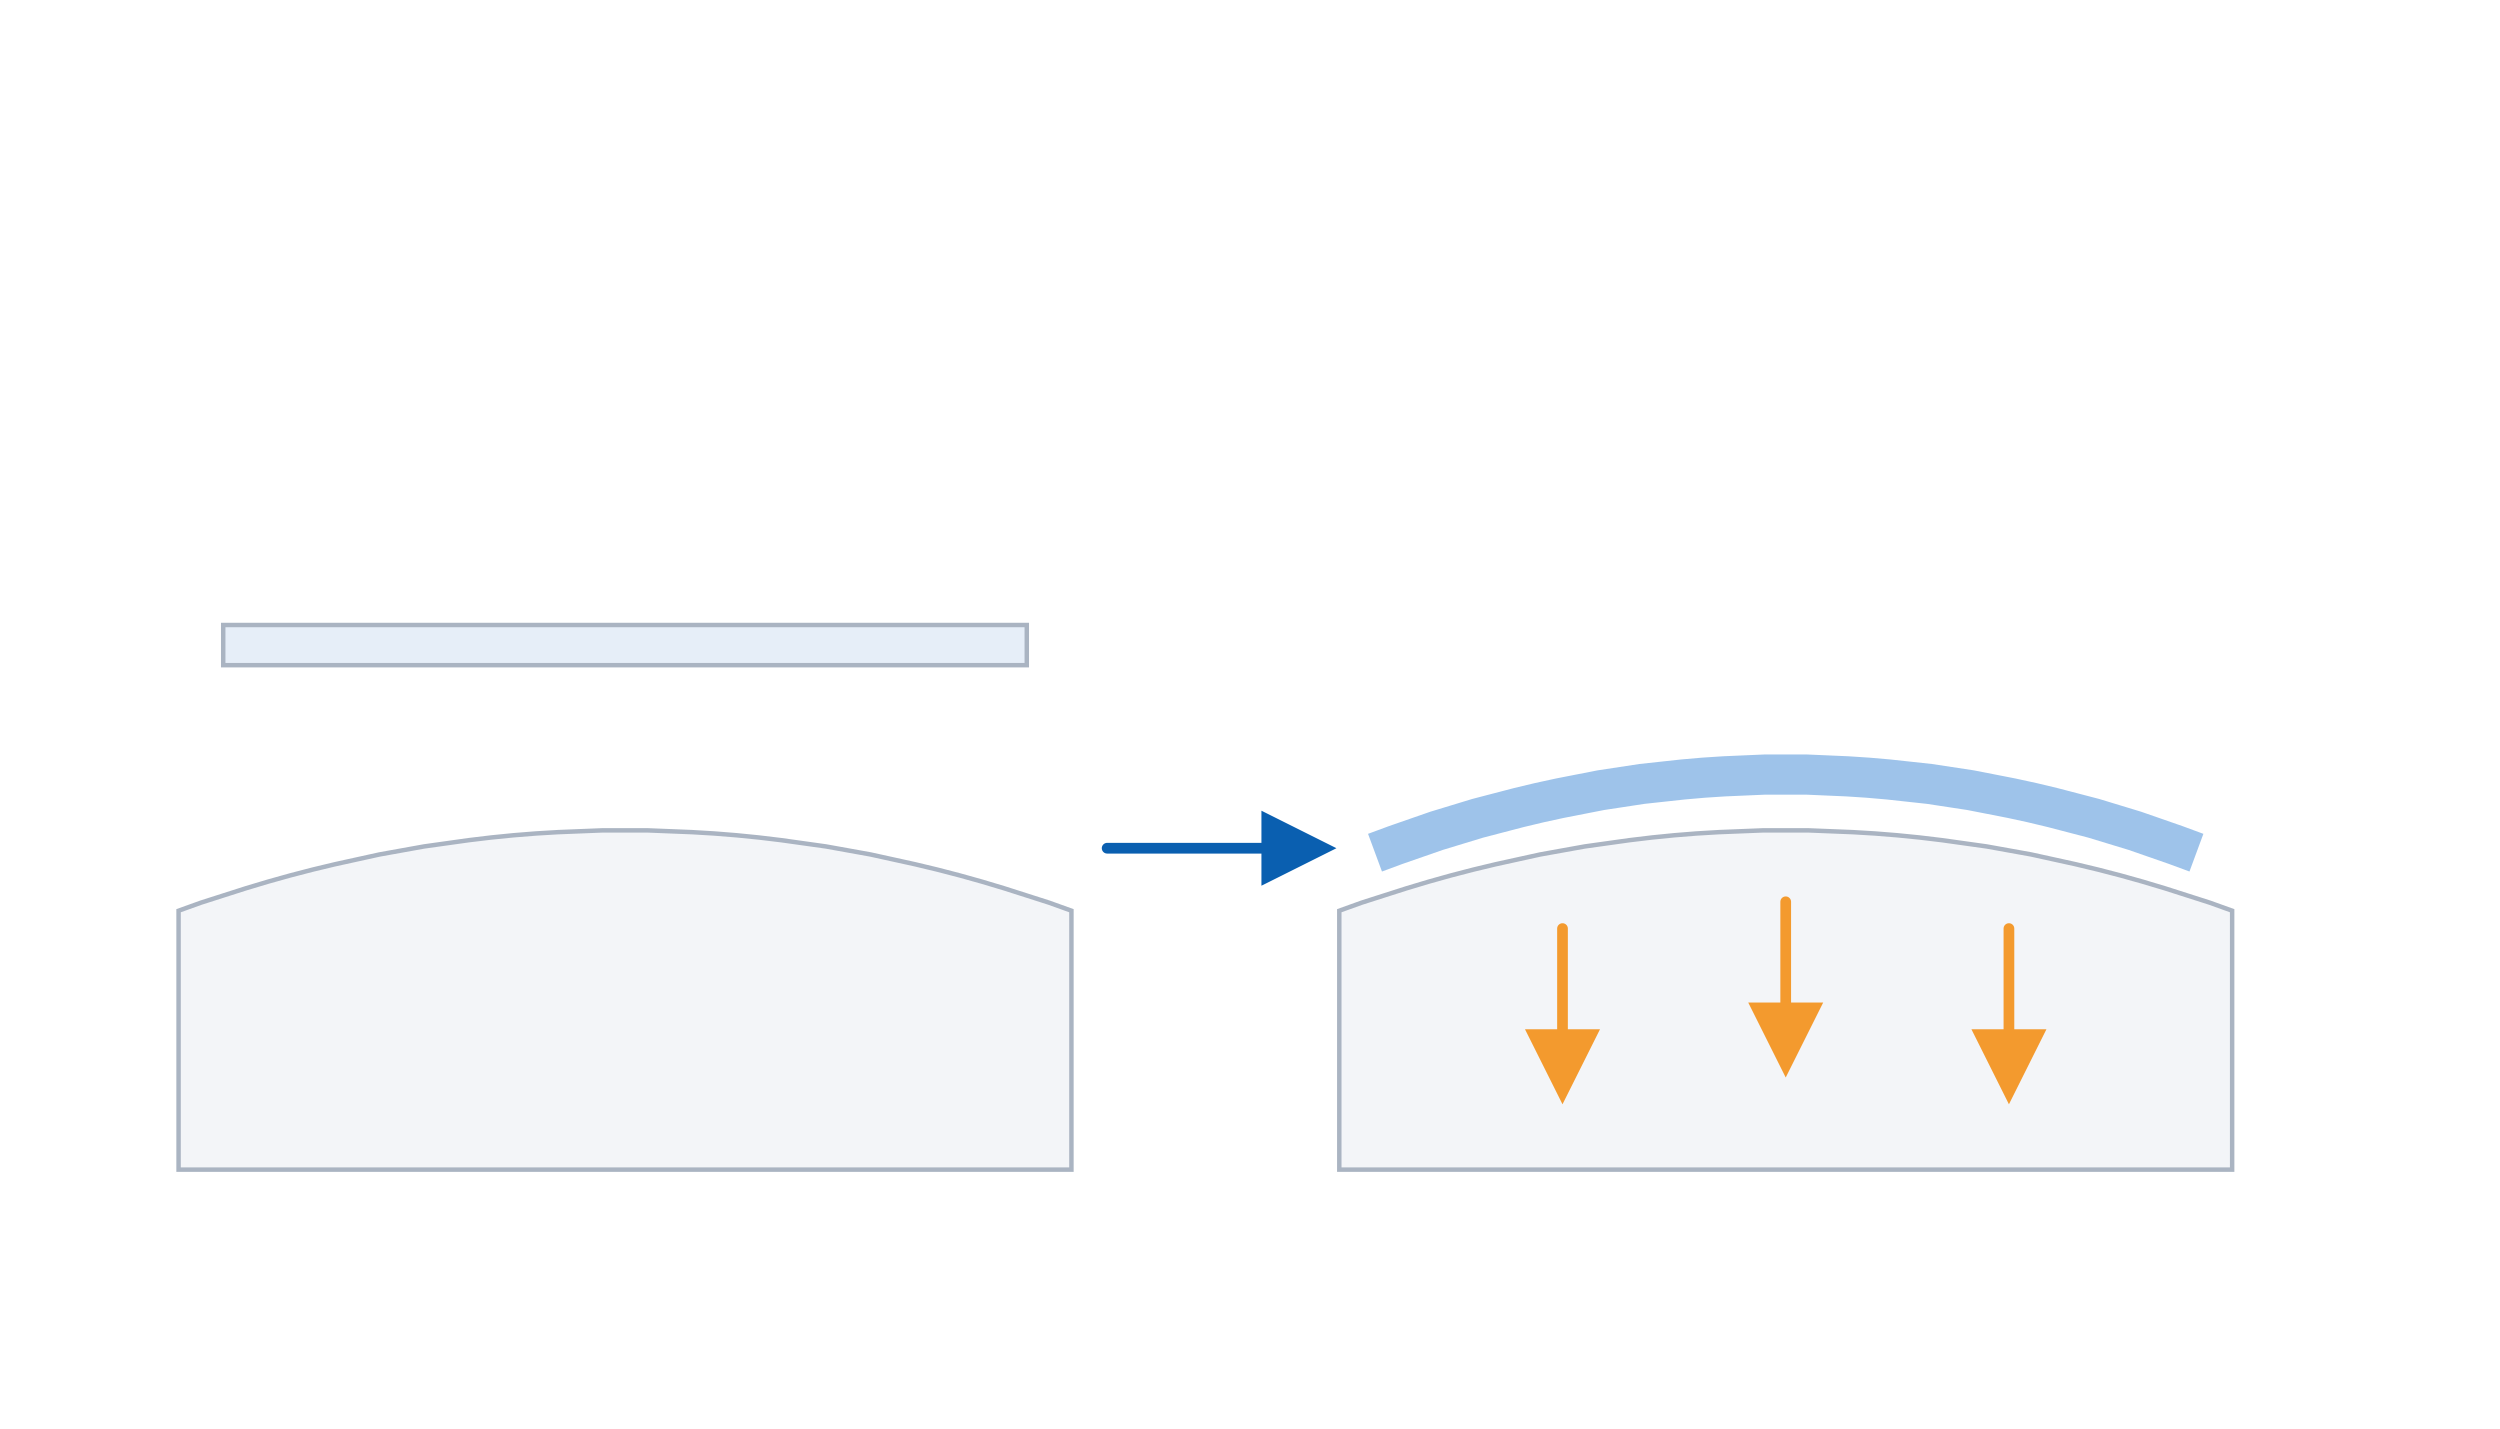
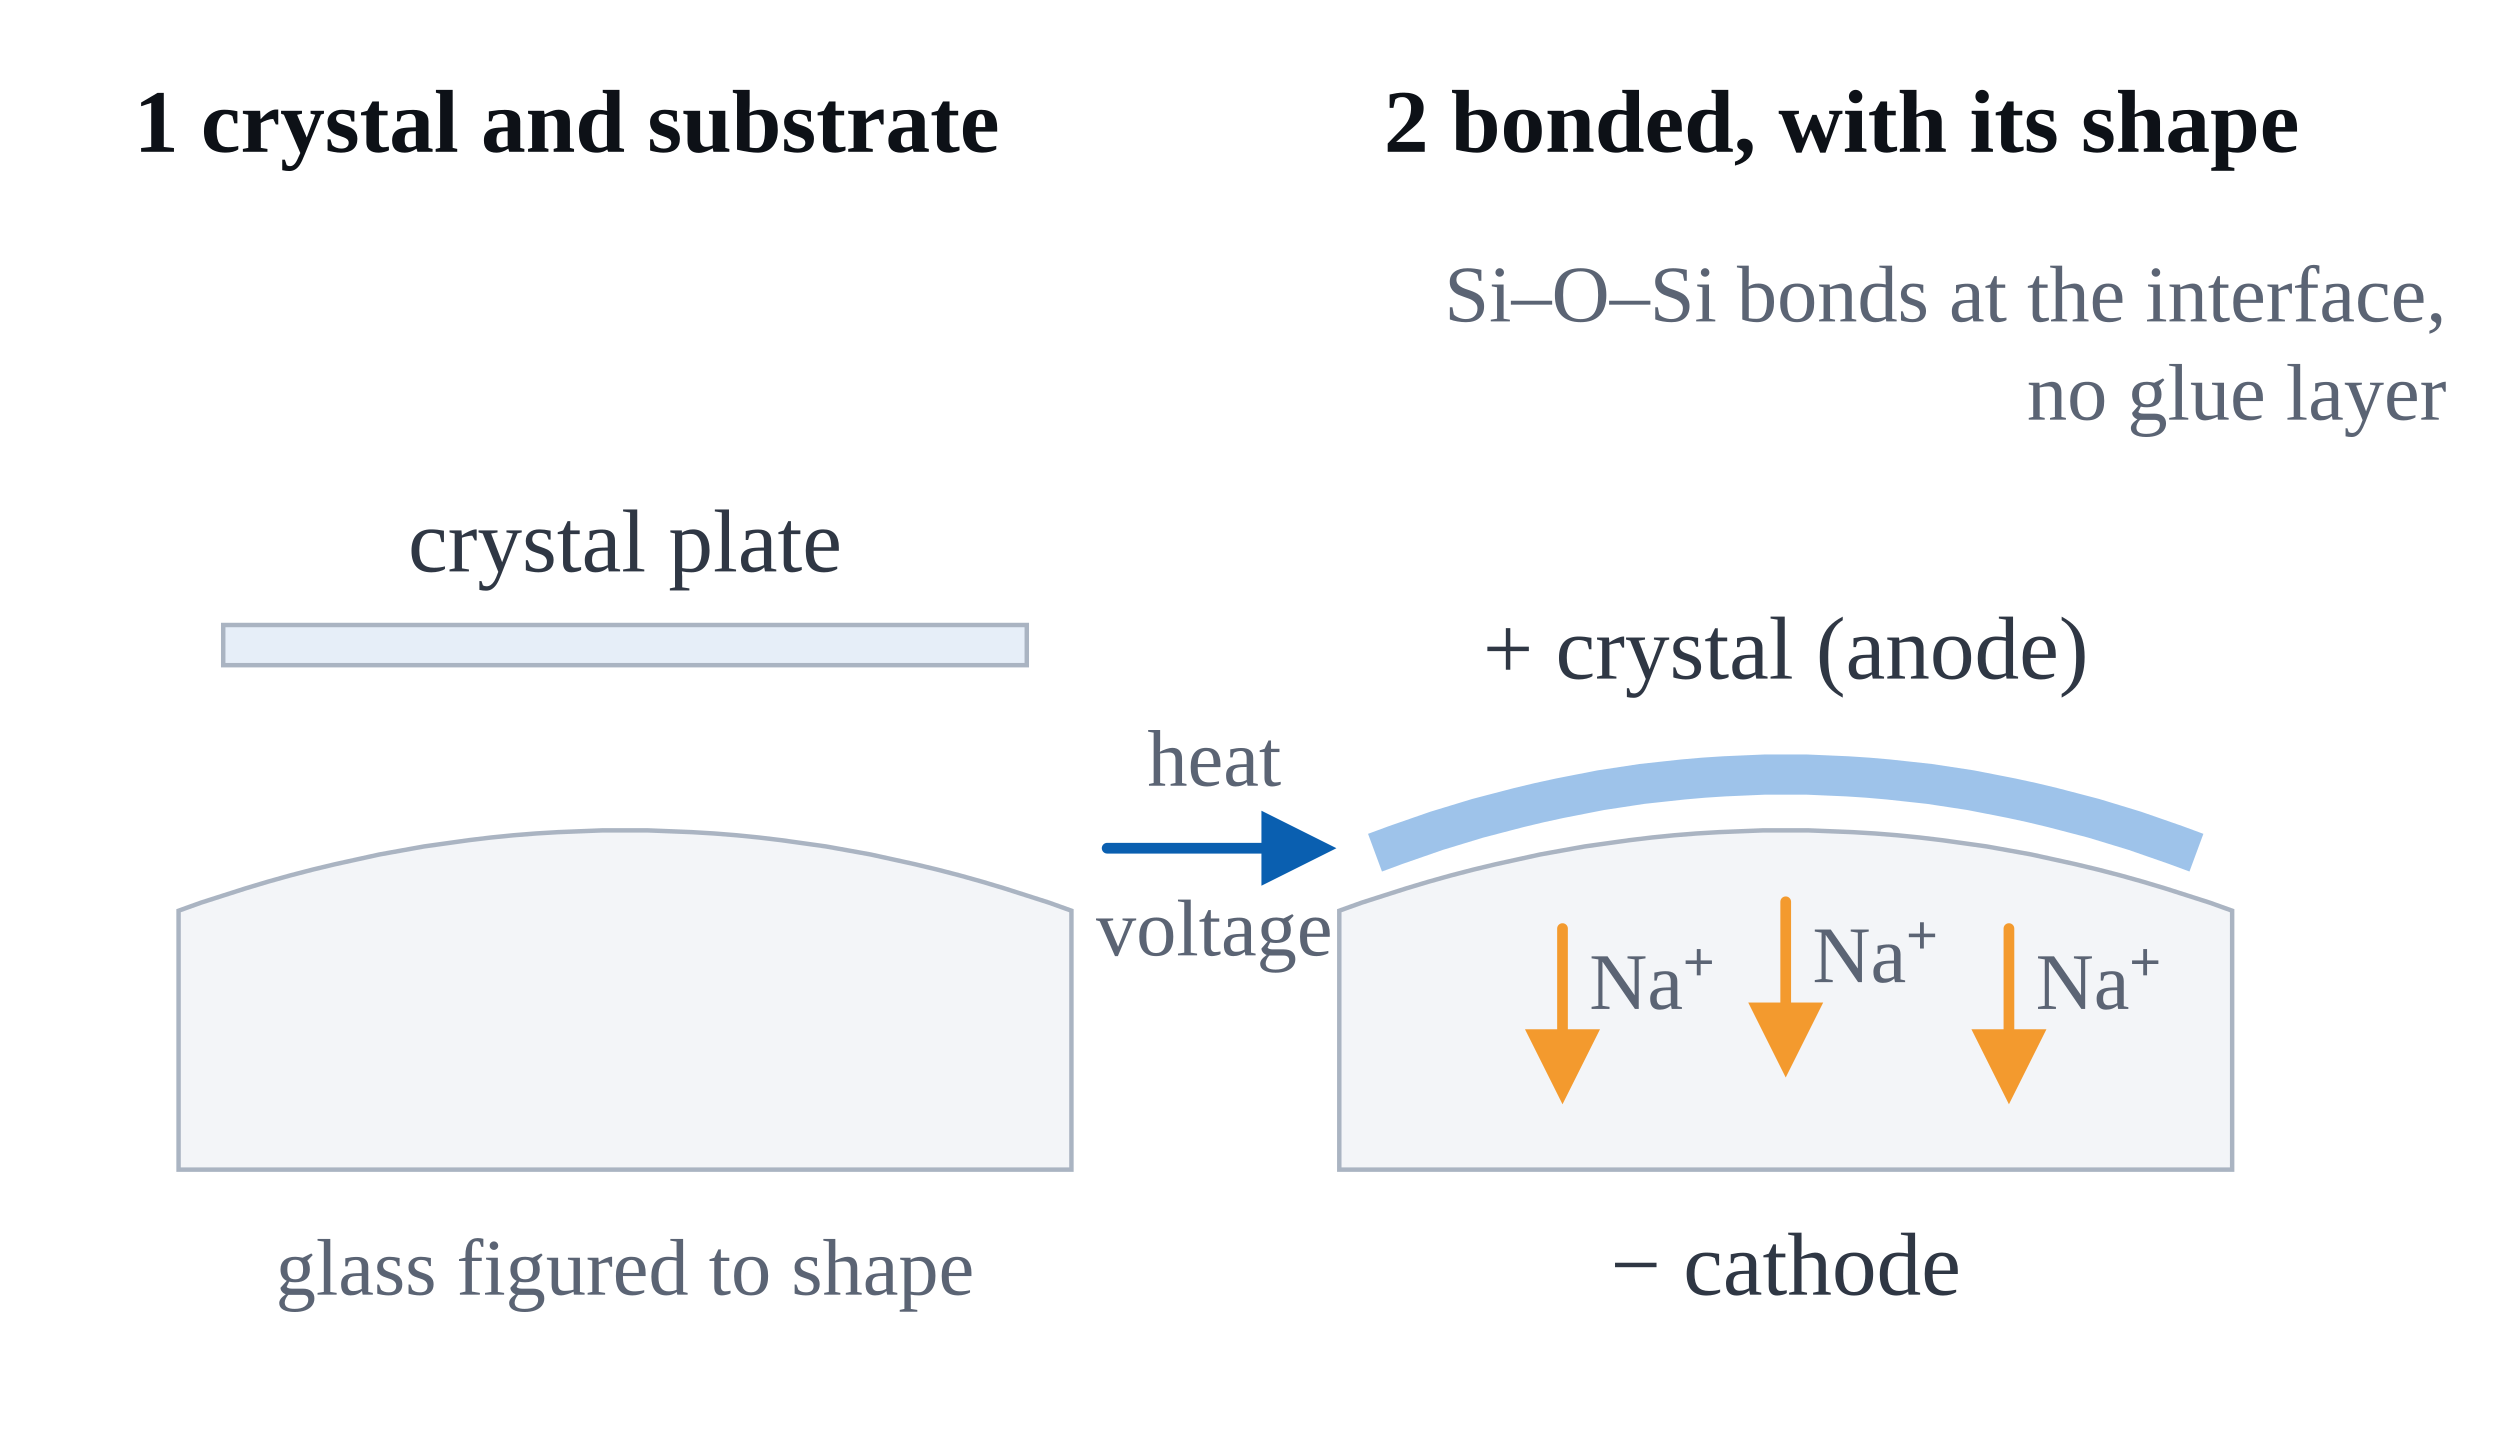
<svg xmlns="http://www.w3.org/2000/svg" class="fig" viewBox="0 0 560 320" role="img" aria-labelledby="fig-bond-t fig-bond-d">
  <style>.plane { fill: none; stroke: #8e9aab; stroke-width: 1.3; }
.body { fill: #f3f5f8; stroke: #dde3eb; }
.xtal-fill { fill: #dce8f6; stroke: #0a5fb0; }
.ray, .ray2, .photon { fill: none; stroke-width: 2.4; stroke-linecap: round; stroke-linejoin: round; }
.ray { stroke: #0a5fb0; }
.ray2 { stroke: #f39a2e; }
.photon { stroke: #6b7686; stroke-width: 1.6; }
.ref { fill: none; stroke: #5b6474; stroke-width: 1; stroke-dasharray: 4 4; }
.dim { stroke: #5b6474; stroke-width: 1; }
.tip { fill: #0a5fb0; }
.tip2 { fill: #f39a2e; }
.block { fill: #f3f5f8; stroke: #aab4c2; }
.block.xtal { fill: #e6eef8; }
.atom { fill: #7d899a; }
.tile { fill: #0a5fb0; }
.det, .sample { fill: #2f3744; }
.lbl { fill: #2f3744; font-size: 16px; }
.note { fill: #5b6474; font-size: 14px; }
.strong { fill: #0d1117; font-weight: 600; }
.blue { fill: #0a5fb0; font-weight: 600; }
.orange { fill: #b45f0c; font-weight: 600; }
.sub { font-size: 12px; }
.axis { stroke: #2f3744; stroke-width: 1.4; }
.curve { fill: none; stroke: #2f3744; stroke-width: 2; }
.kid { fill: none; stroke: #0a5fb0; stroke-width: 1.6; }
.pol { fill: none; stroke: #0a5fb0; stroke-width: 2; }
.xtal-line { fill: none; stroke: #9ec3ea; stroke-width: 9; }
.area { stroke: none; opacity: .14; }
.ray-area { fill: #0a5fb0; }
.ray2-area { fill: #f39a2e; }
+ .lbl { font-size: 20px; } .note { font-size: 18px; } .sub { font-size: 15px; } @media (max-width: 360px) { .line-fig { padding-inline: 2px; } .lbl { font-size: 20.5px; } .note { font-size: 19.5px; } } }
text { display: none; }</style>
  <defs>
    <marker id="fig-bond-a" viewBox="0 0 10 10" refX="8" refY="5" markerWidth="7" markerHeight="7" orient="auto-start-reverse">
      <path class="tip" d="M0 0L10 5L0 10z" />
    </marker>
    <marker id="fig-bond-b" viewBox="0 0 10 10" refX="8" refY="5" markerWidth="7" markerHeight="7" orient="auto-start-reverse">
      <path class="tip2" d="M0 0L10 5L0 10z" />
    </marker>
  </defs>
  <text class="lbl strong" x="30" y="34" text-anchor="start">1  crystal and substrate</text>
  <text class="lbl strong" x="310" y="34" text-anchor="start">2  bonded, with its shape</text>
  <rect class="block xtal" x="50" y="140" width="180" height="9" />
  <polygon class="block" points="40,262 40,204 45,202.2 50,200.6 55,199 60,197.5 65,196.1 70,194.8 75,193.6 80,192.5 85,191.4 90,190.5 95,189.6 100,188.9 105,188.2 110,187.6 115,187.1 120,186.7 125,186.4 130,186.2 135,186 140,186 145,186 150,186.2 155,186.4 160,186.7 165,187.1 170,187.6 175,188.2 180,188.9 185,189.6 190,190.5 195,191.4 200,192.5 205,193.6 210,194.8 215,196.1 220,197.5 225,199 230,200.6 235,202.2 240,204 240,262" />
  <text class="lbl" x="140" y="128" text-anchor="middle">crystal plate</text>
  <text class="note" x="140" y="290" text-anchor="middle">glass figured to shape</text>
  <line class="ray" x1="248" y1="190" x2="296" y2="190" marker-end="url(#fig-bond-a)" />
  <text class="note" x="272" y="176" text-anchor="middle">heat</text>
  <text class="note" x="272" y="214" text-anchor="middle">voltage</text>
  <polygon class="block" points="300,262 300,204 305,202.2 310,200.6 315,199 320,197.5 325,196.1 330,194.8 335,193.6 340,192.5 345,191.4 350,190.5 355,189.6 360,188.9 365,188.2 370,187.6 375,187.1 380,186.7 385,186.4 390,186.2 395,186 400,186 405,186 410,186.2 415,186.4 420,186.7 425,187.1 430,187.6 435,188.2 440,188.9 445,189.6 450,190.5 455,191.4 460,192.5 465,193.6 470,194.8 475,196.1 480,197.5 485,199 490,200.6 495,202.2 500,204 500,262" />
  <polyline class="xtal-line" points="308,191 312.6,189.3 317.2,187.7 321.8,186.1 326.4,184.7 331,183.3 335.6,182.1 340.2,180.9 344.8,179.8 349.4,178.8 354,177.9 358.6,177 363.2,176.3 367.8,175.6 372.4,175.1 377,174.6 381.6,174.2 386.2,173.9 390.8,173.7 395.4,173.5 400,173.5 404.6,173.5 409.2,173.7 413.8,173.9 418.4,174.2 423,174.6 427.6,175.1 432.2,175.6 436.8,176.3 441.4,177 446,177.9 450.6,178.8 455.2,179.8 459.8,180.9 464.4,182.1 469,183.3 473.6,184.7 478.2,186.1 482.8,187.7 487.4,189.3 492,191" />
  <text class="lbl" x="400" y="152" text-anchor="middle">+  crystal (anode)</text>
  <text class="lbl" x="400" y="290" text-anchor="middle">−  cathode</text>
  <line class="ray2" x1="350" y1="208" x2="350" y2="244" marker-end="url(#fig-bond-b)" />
  <text class="note" x="356" y="226" text-anchor="start">Na⁺</text>
  <line class="ray2" x1="400" y1="202" x2="400" y2="238" marker-end="url(#fig-bond-b)" />
  <text class="note" x="406" y="220" text-anchor="start">Na⁺</text>
  <line class="ray2" x1="450" y1="208" x2="450" y2="244" marker-end="url(#fig-bond-b)" />
  <text class="note" x="456" y="226" text-anchor="start">Na⁺</text>
  <text class="note" x="548" y="72" text-anchor="end">Si–O–Si bonds at the interface,</text>
  <text class="note" x="548" y="94" text-anchor="end">no glue layer</text>
</svg>
